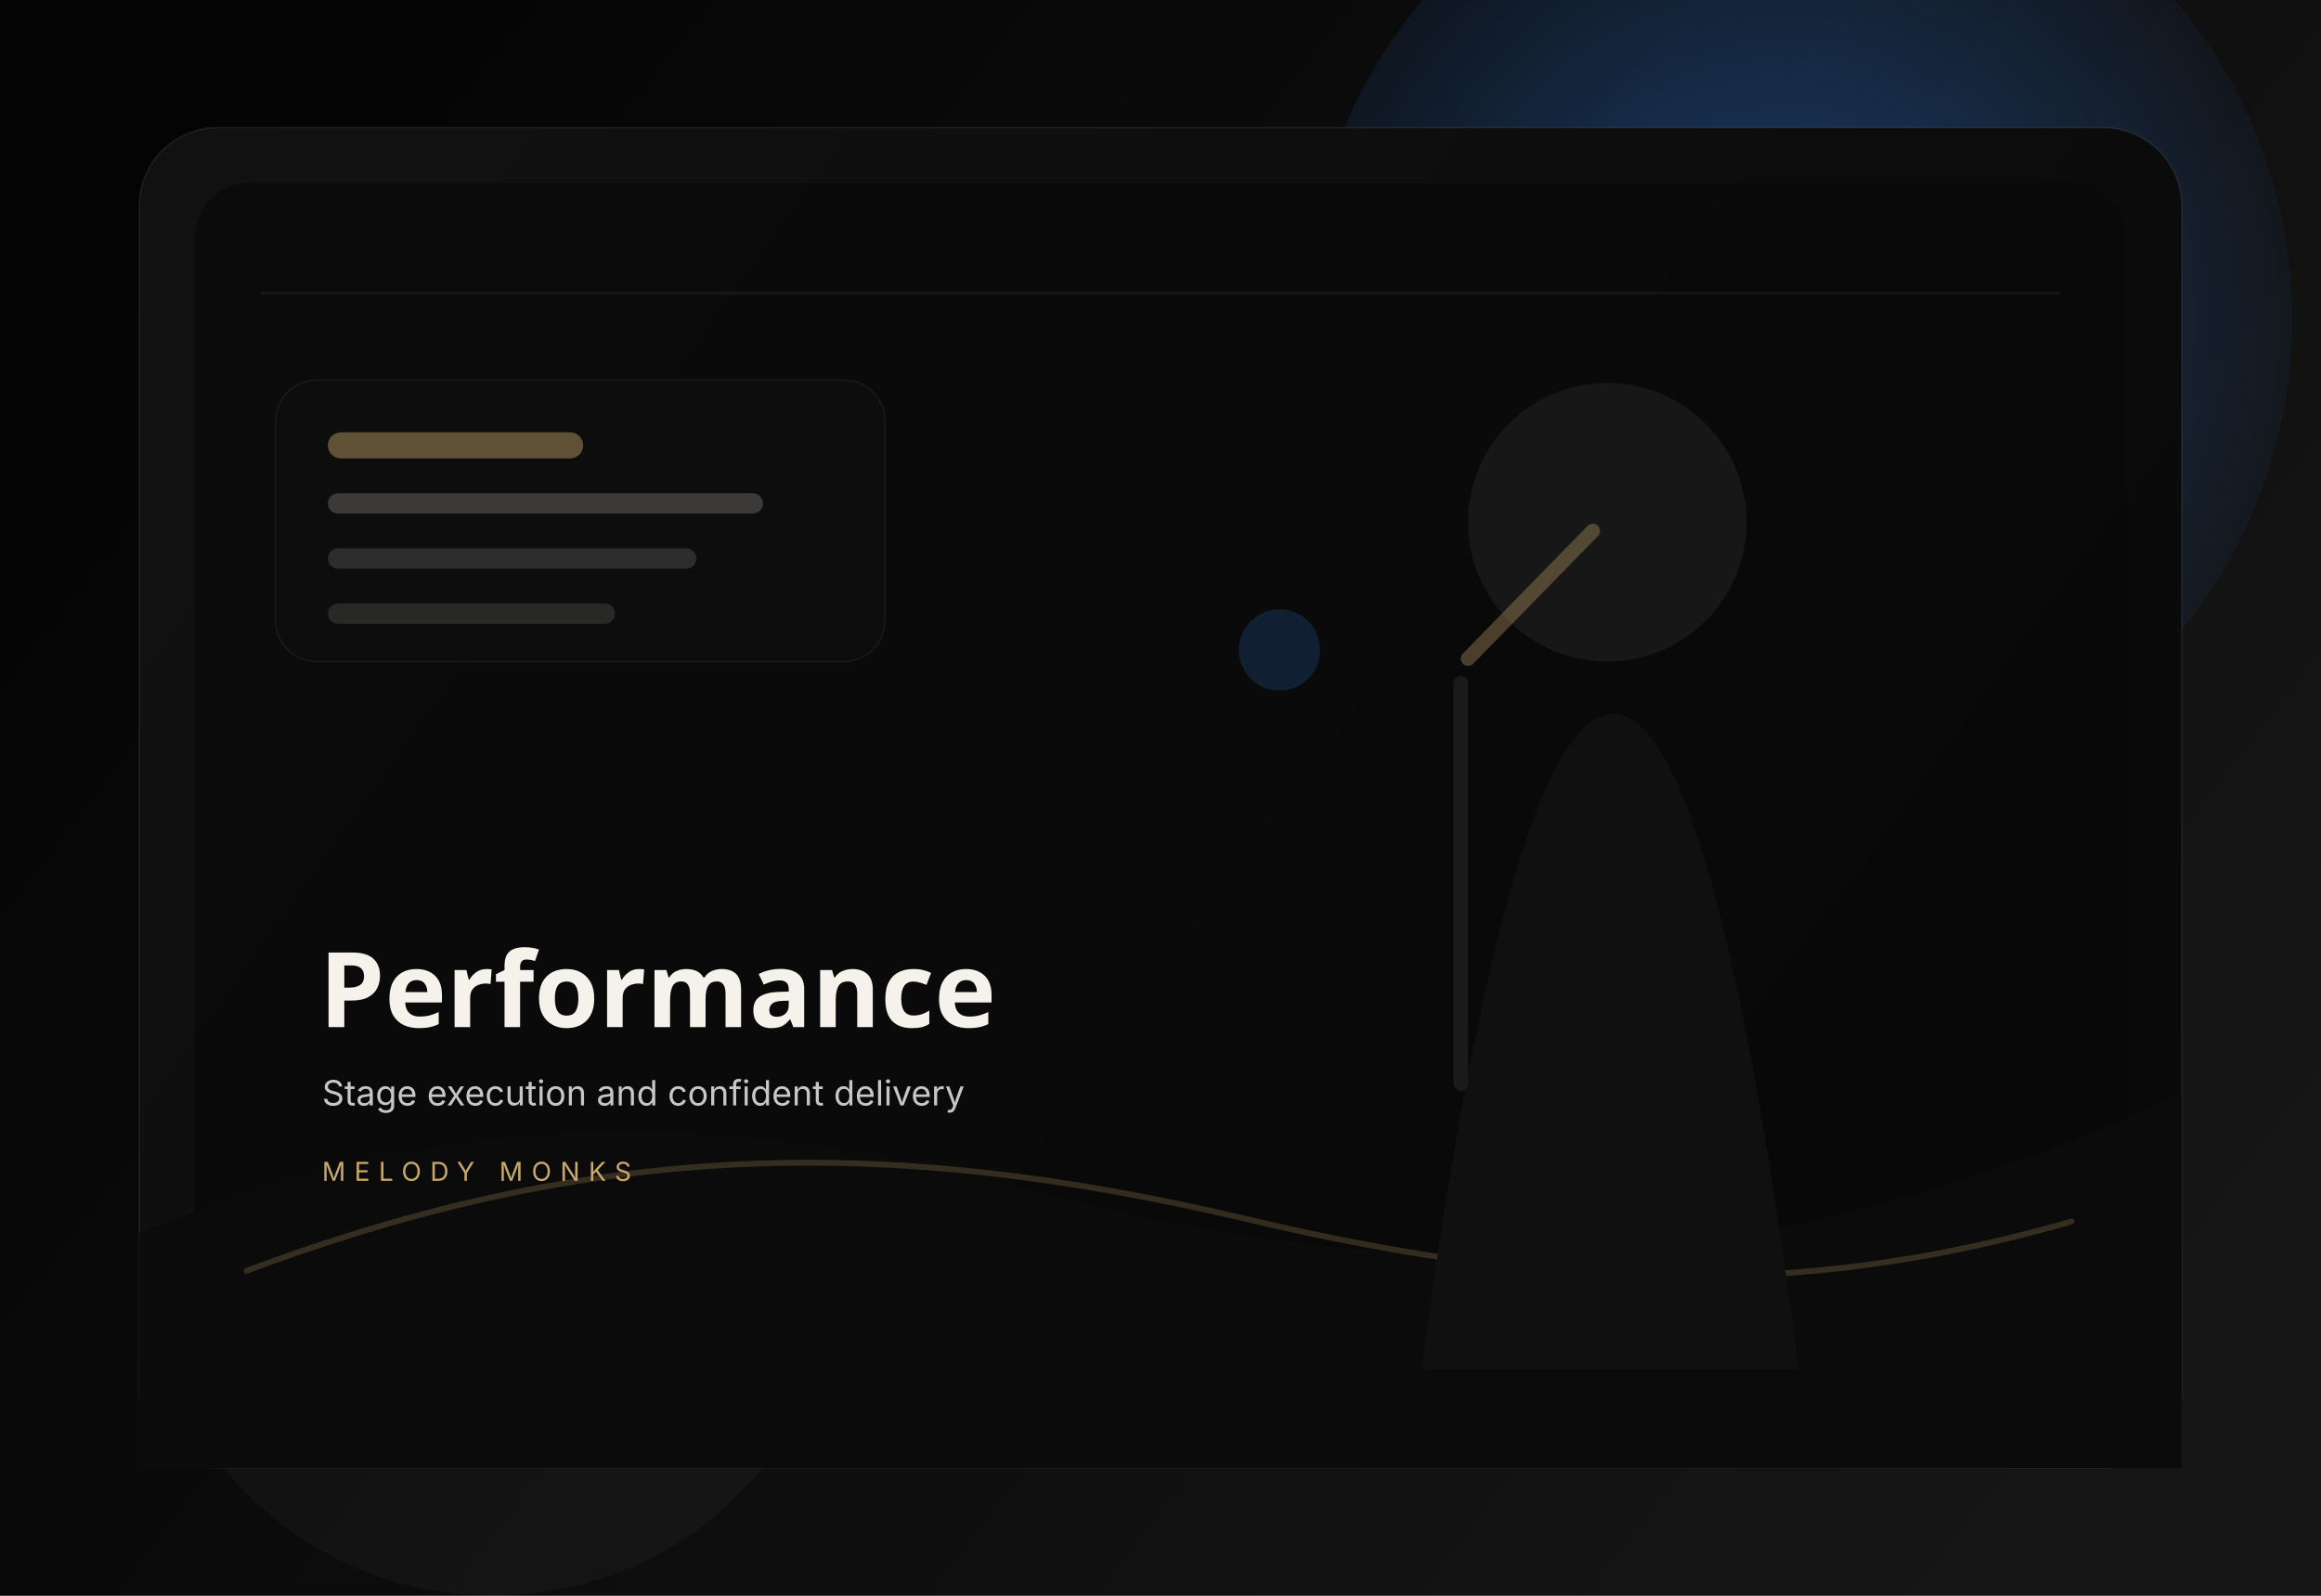
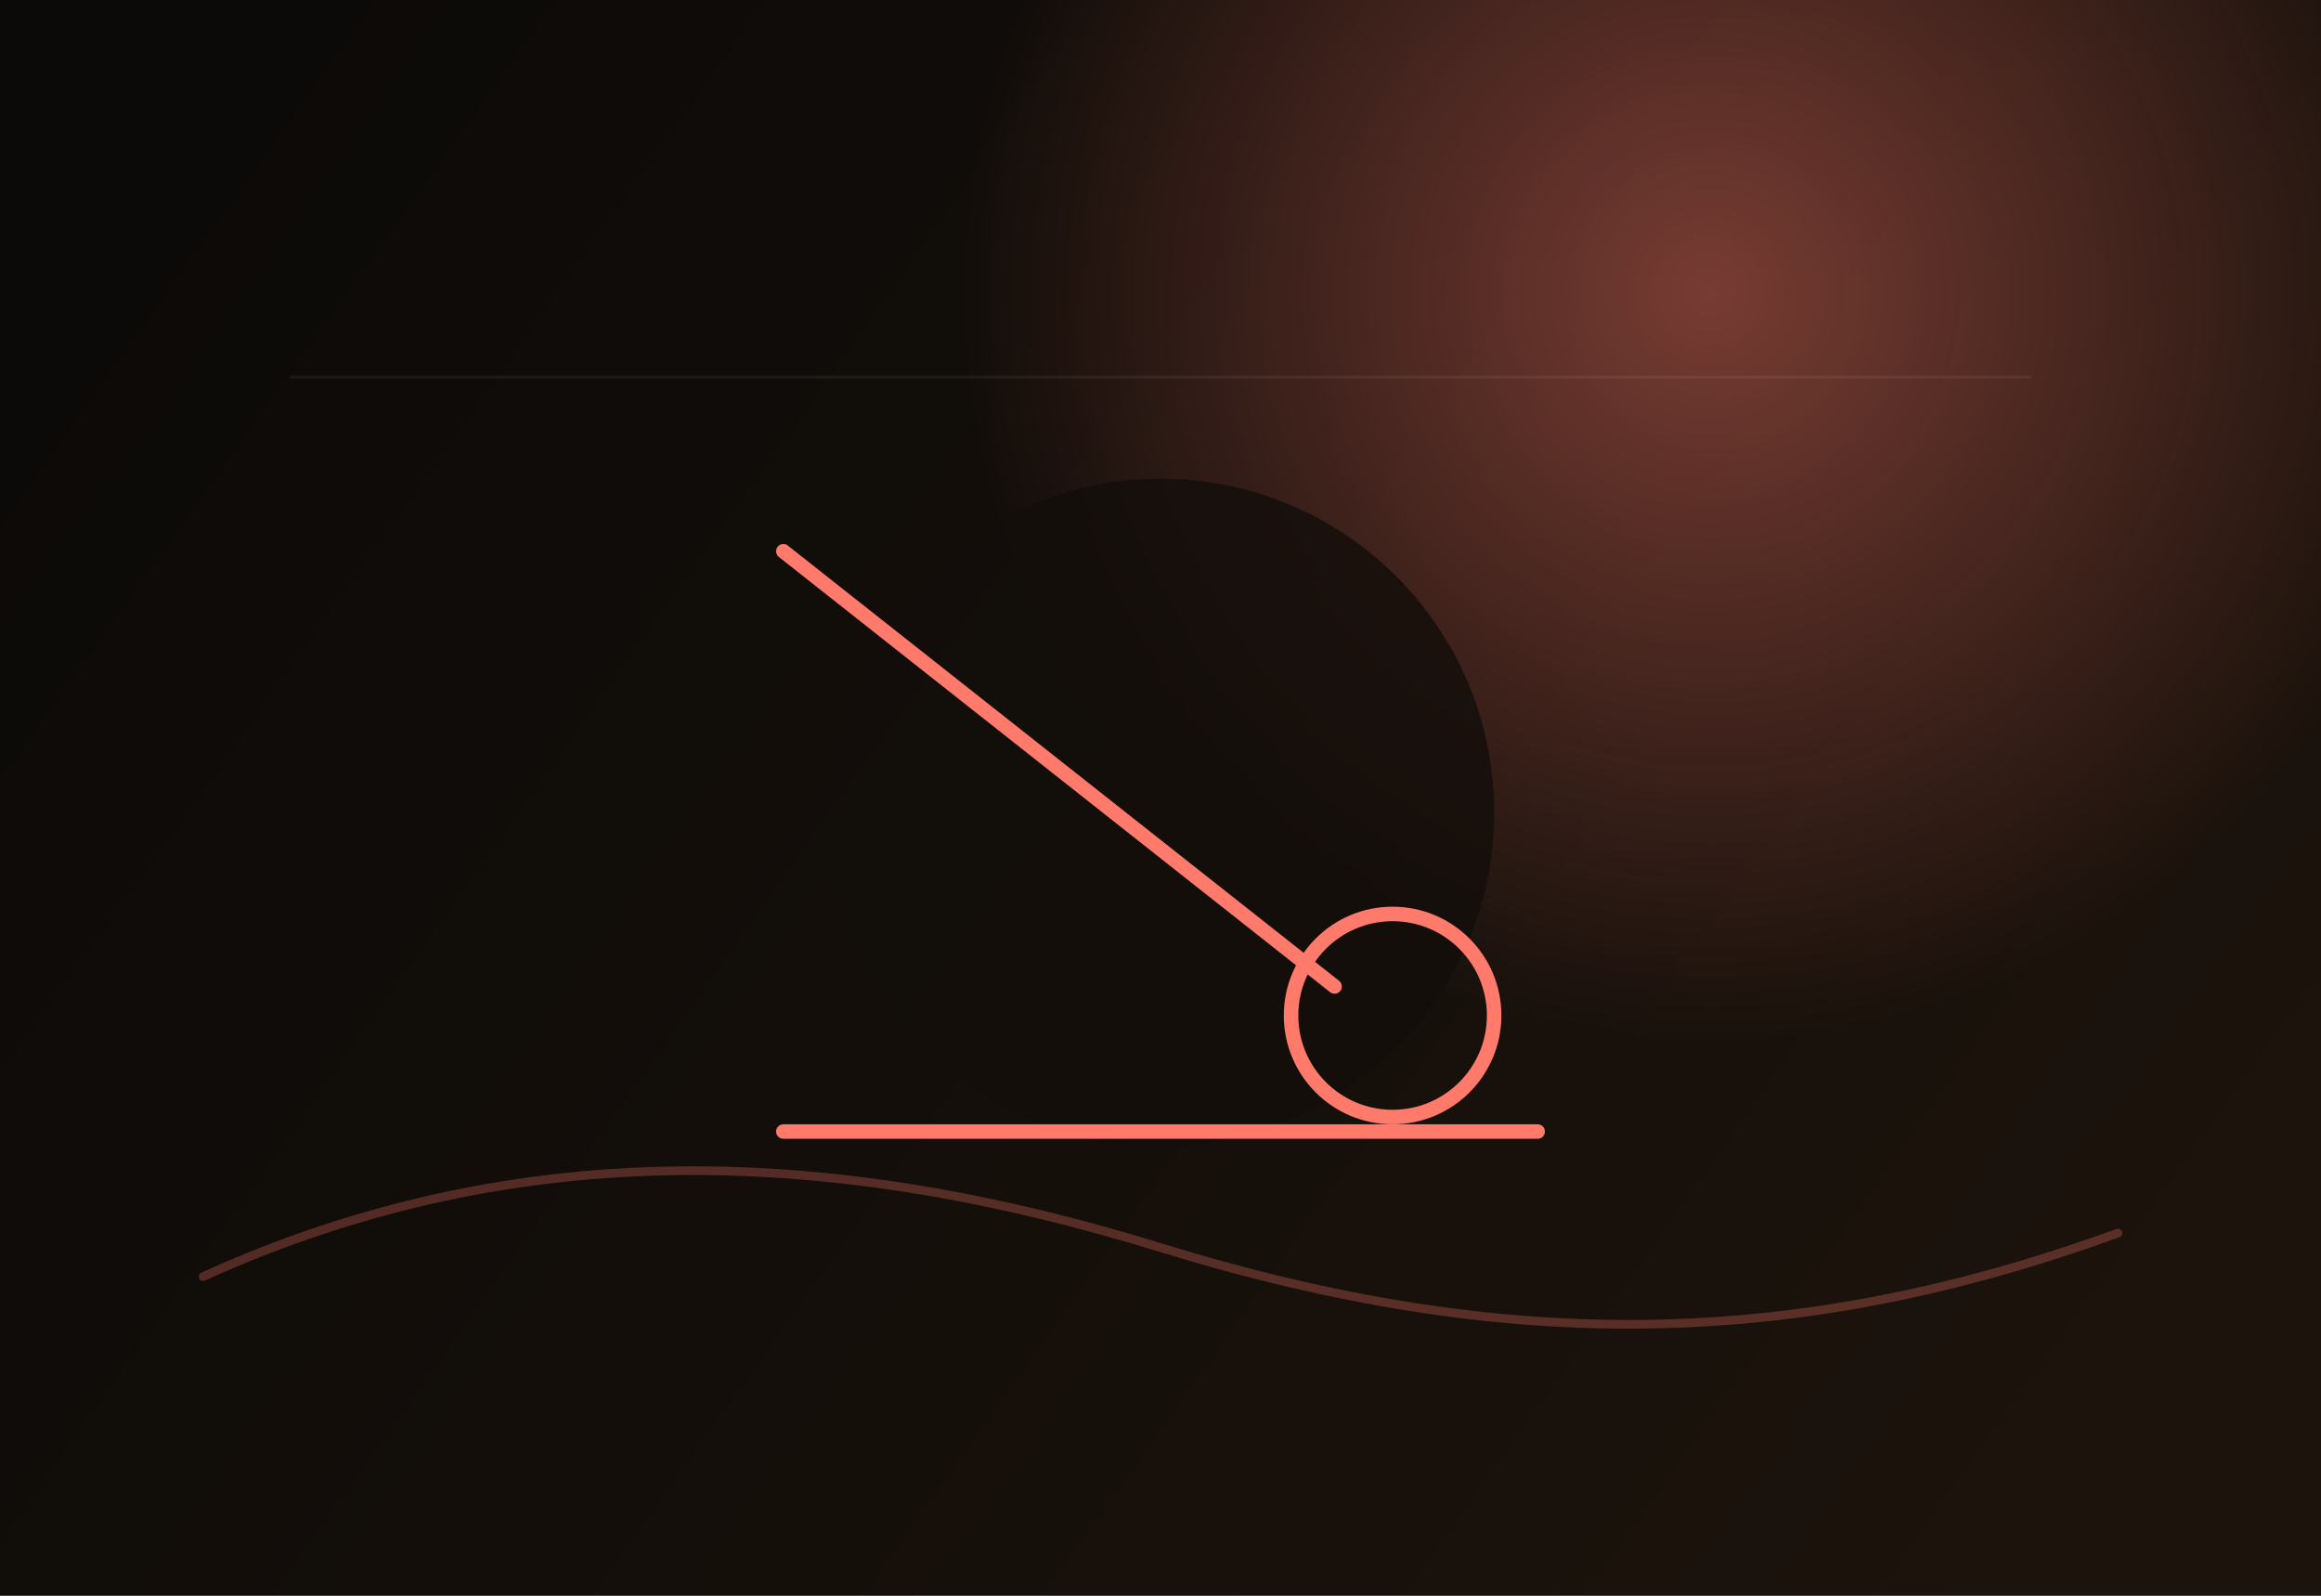
<svg xmlns="http://www.w3.org/2000/svg" width="1600" height="1100" viewBox="0 0 1600 1100" fill="none">
  <defs>
-     <linearGradient id="bg" x1="160" y1="60" x2="1420" y2="1040" gradientUnits="userSpaceOnUse">
-       <stop offset="0" stop-color="#040404" />
-       <stop offset="1" stop-color="#161616" />
+     <linearGradient id="bg" x1="140" y1="80" x2="1460" y2="1020" gradientUnits="userSpaceOnUse">
+       <stop offset="0" stop-color="#0c0a08" />
+       <stop offset="1" stop-color="#1c130c" />
    </linearGradient>
-     <radialGradient id="glow" cx="0" cy="0" r="1" gradientUnits="userSpaceOnUse" gradientTransform="translate(1220 220) rotate(45) scale(420)">
-       <stop offset="0" stop-color="#2F80ED" stop-opacity="0.42" />
-       <stop offset="1" stop-color="#2F80ED" stop-opacity="0" />
+     <radialGradient id="glow" cx="0" cy="0" r="1" gradientUnits="userSpaceOnUse" gradientTransform="translate(1180 200) rotate(40) scale(520)">
+       <stop offset="0" stop-color="#ff7a6b" stop-opacity="0.42" />
+       <stop offset="1" stop-color="#ff7a6b" stop-opacity="0" />
    </radialGradient>
-     <linearGradient id="panel" x1="220" y1="150" x2="1340" y2="960" gradientUnits="userSpaceOnUse">
-       <stop offset="0" stop-color="#111111" />
-       <stop offset="1" stop-color="#090909" />
-     </linearGradient>
  </defs>
  <rect width="1600" height="1100" fill="url(#bg)" />
-   <circle cx="1240" cy="220" r="340" fill="url(#glow)" />
-   <circle cx="340" cy="860" r="240" fill="#FFFFFF" fill-opacity="0.03" />
-   <rect x="96" y="88" width="1408" height="924" rx="54" fill="url(#panel)" stroke="rgba(255,255,255,0.08)" />
-   <rect x="134" y="126" width="1332" height="848" rx="38" fill="#090909" fill-opacity="0.65" />
-   <path d="M96 850C298 768 478 760 700 818C948 882 1184 900 1504 754V1012H96V850Z" fill="#0B0B0B" />
-   <path d="M180 202H1420" stroke="rgba(255,255,255,0.05)" stroke-width="2" />
-   <path d="M170 876C410 786 612 782 858 840C1092 896 1262 890 1428 842" stroke="#C8A96A" stroke-opacity="0.22" stroke-width="4" stroke-linecap="round" />
-   <circle cx="1108" cy="360" r="96" fill="#171717" />
-   <path d="M980 944C1008 730 1054 492 1112 492C1170 492 1212 728 1240 944H980Z" fill="#101010" />
-   <path d="M1012 454L1098 366" stroke="#C8A96A" stroke-opacity="0.34" stroke-width="10" stroke-linecap="round" />
-   <rect x="1002" y="466" width="10" height="286" rx="5" fill="#1A1A1A" />
-   <circle cx="882" cy="448" r="28" fill="#2F80ED" fill-opacity="0.18" />
-   <rect x="190" y="262" width="420" height="194" rx="28" fill="#0D0D0D" stroke="rgba(255,255,255,0.06)" />
-   <rect x="226" y="298" width="176" height="18" rx="9" fill="#C8A96A" fill-opacity="0.44" />
-   <rect x="226" y="340" width="300" height="14" rx="7" fill="#F5F2EC" fill-opacity="0.20" />
-   <rect x="226" y="378" width="254" height="14" rx="7" fill="#F5F2EC" fill-opacity="0.14" />
-   <rect x="226" y="416" width="198" height="14" rx="7" fill="#F5F2EC" fill-opacity="0.12" />
-   <text x="220" y="708" fill="#F5F2EC" font-family="Montserrat, sans-serif" font-size="72" font-weight="700">Performance</text>
-   <text x="222" y="762" fill="#C7C7C7" font-family="Inter, sans-serif" font-size="24">Stage execution and confident delivery</text>
-   <text x="222" y="814" fill="#C8A96A" font-family="Inter, sans-serif" font-size="18" letter-spacing="6">MELODY MONKS</text>
+   <rect width="1600" height="1100" fill="url(#glow)" />
+   <path d="M140 880C360 780 580 792 800 860C1040 934 1240 930 1460 850" stroke="#ff7a6b" stroke-opacity="0.28" stroke-width="6" stroke-linecap="round" />
+   <path d="M200 260H1400" stroke="#ffffff" stroke-opacity="0.06" stroke-width="2" />
+   <g transform="translate(800 560)" stroke="#ff7a6b" stroke-width="10" stroke-linecap="round" stroke-linejoin="round">
+     <circle cx="0" cy="0" r="230" fill="#120e0a" opacity="0.82" stroke="none" />
+     <path d="M-260 -180L120 120" />
+     <circle cx="160" cy="140" r="70" />
+     <path d="M-260 220H260" />
+   </g>
</svg>
